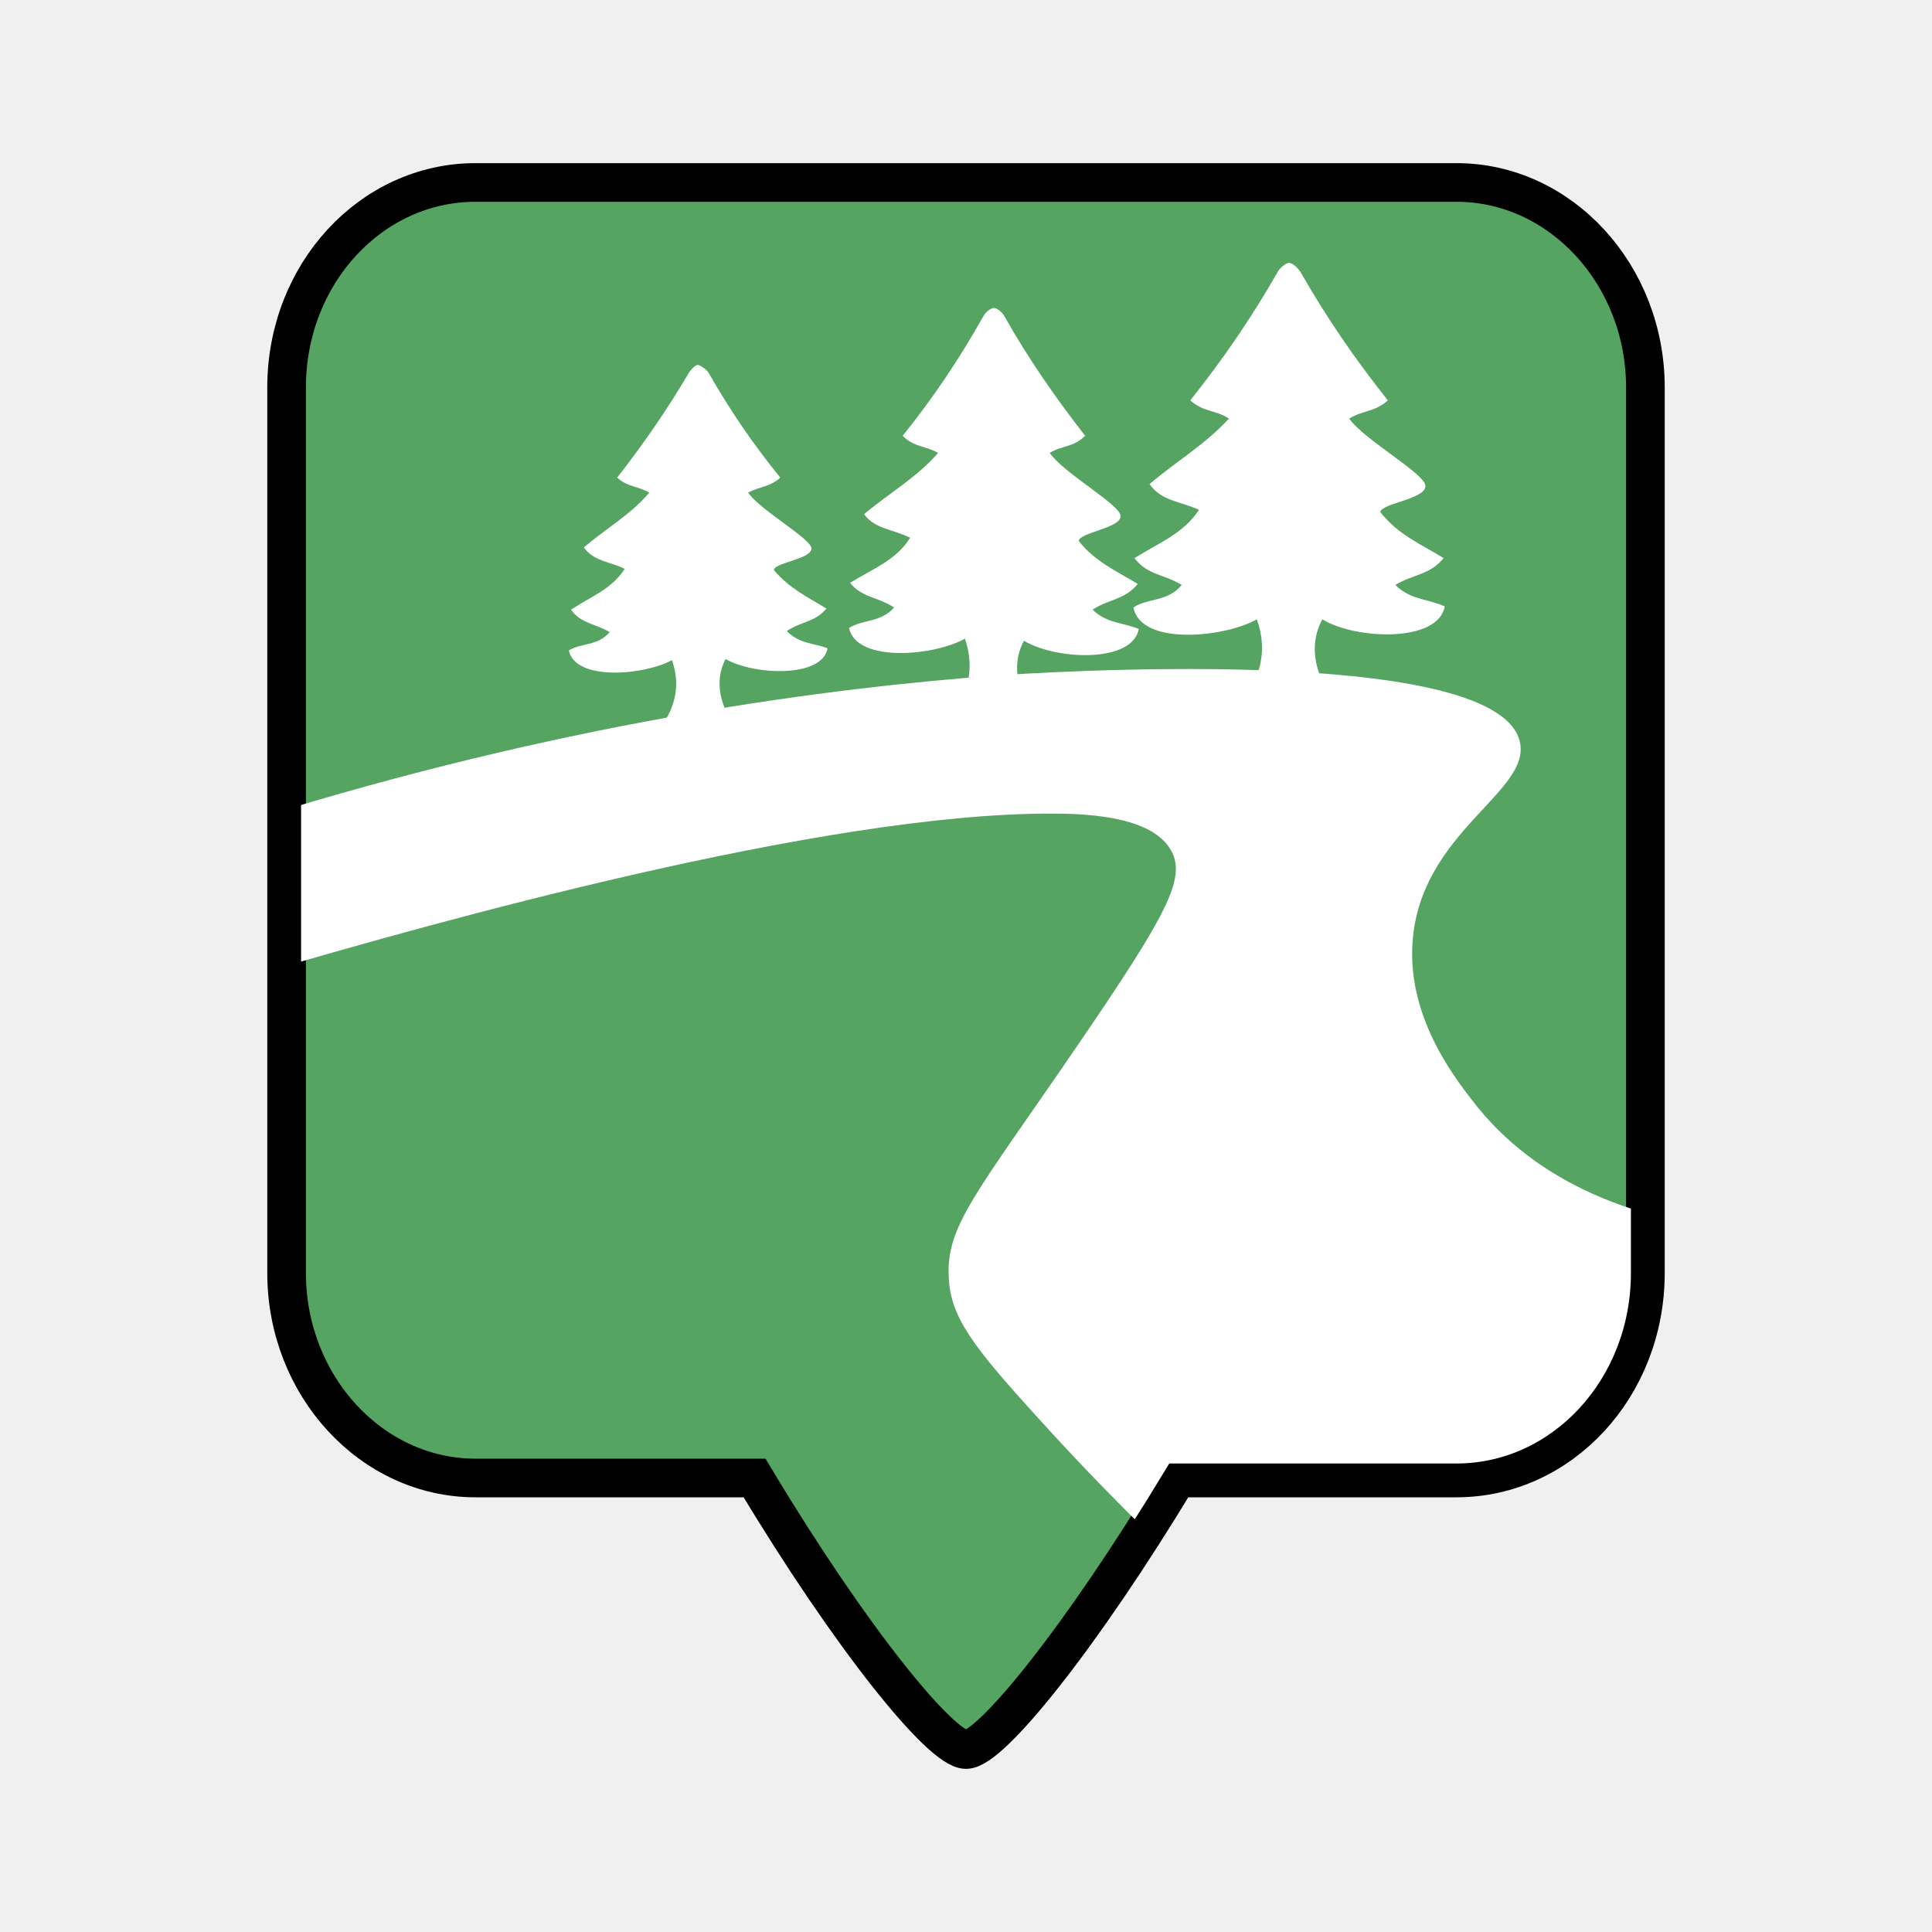
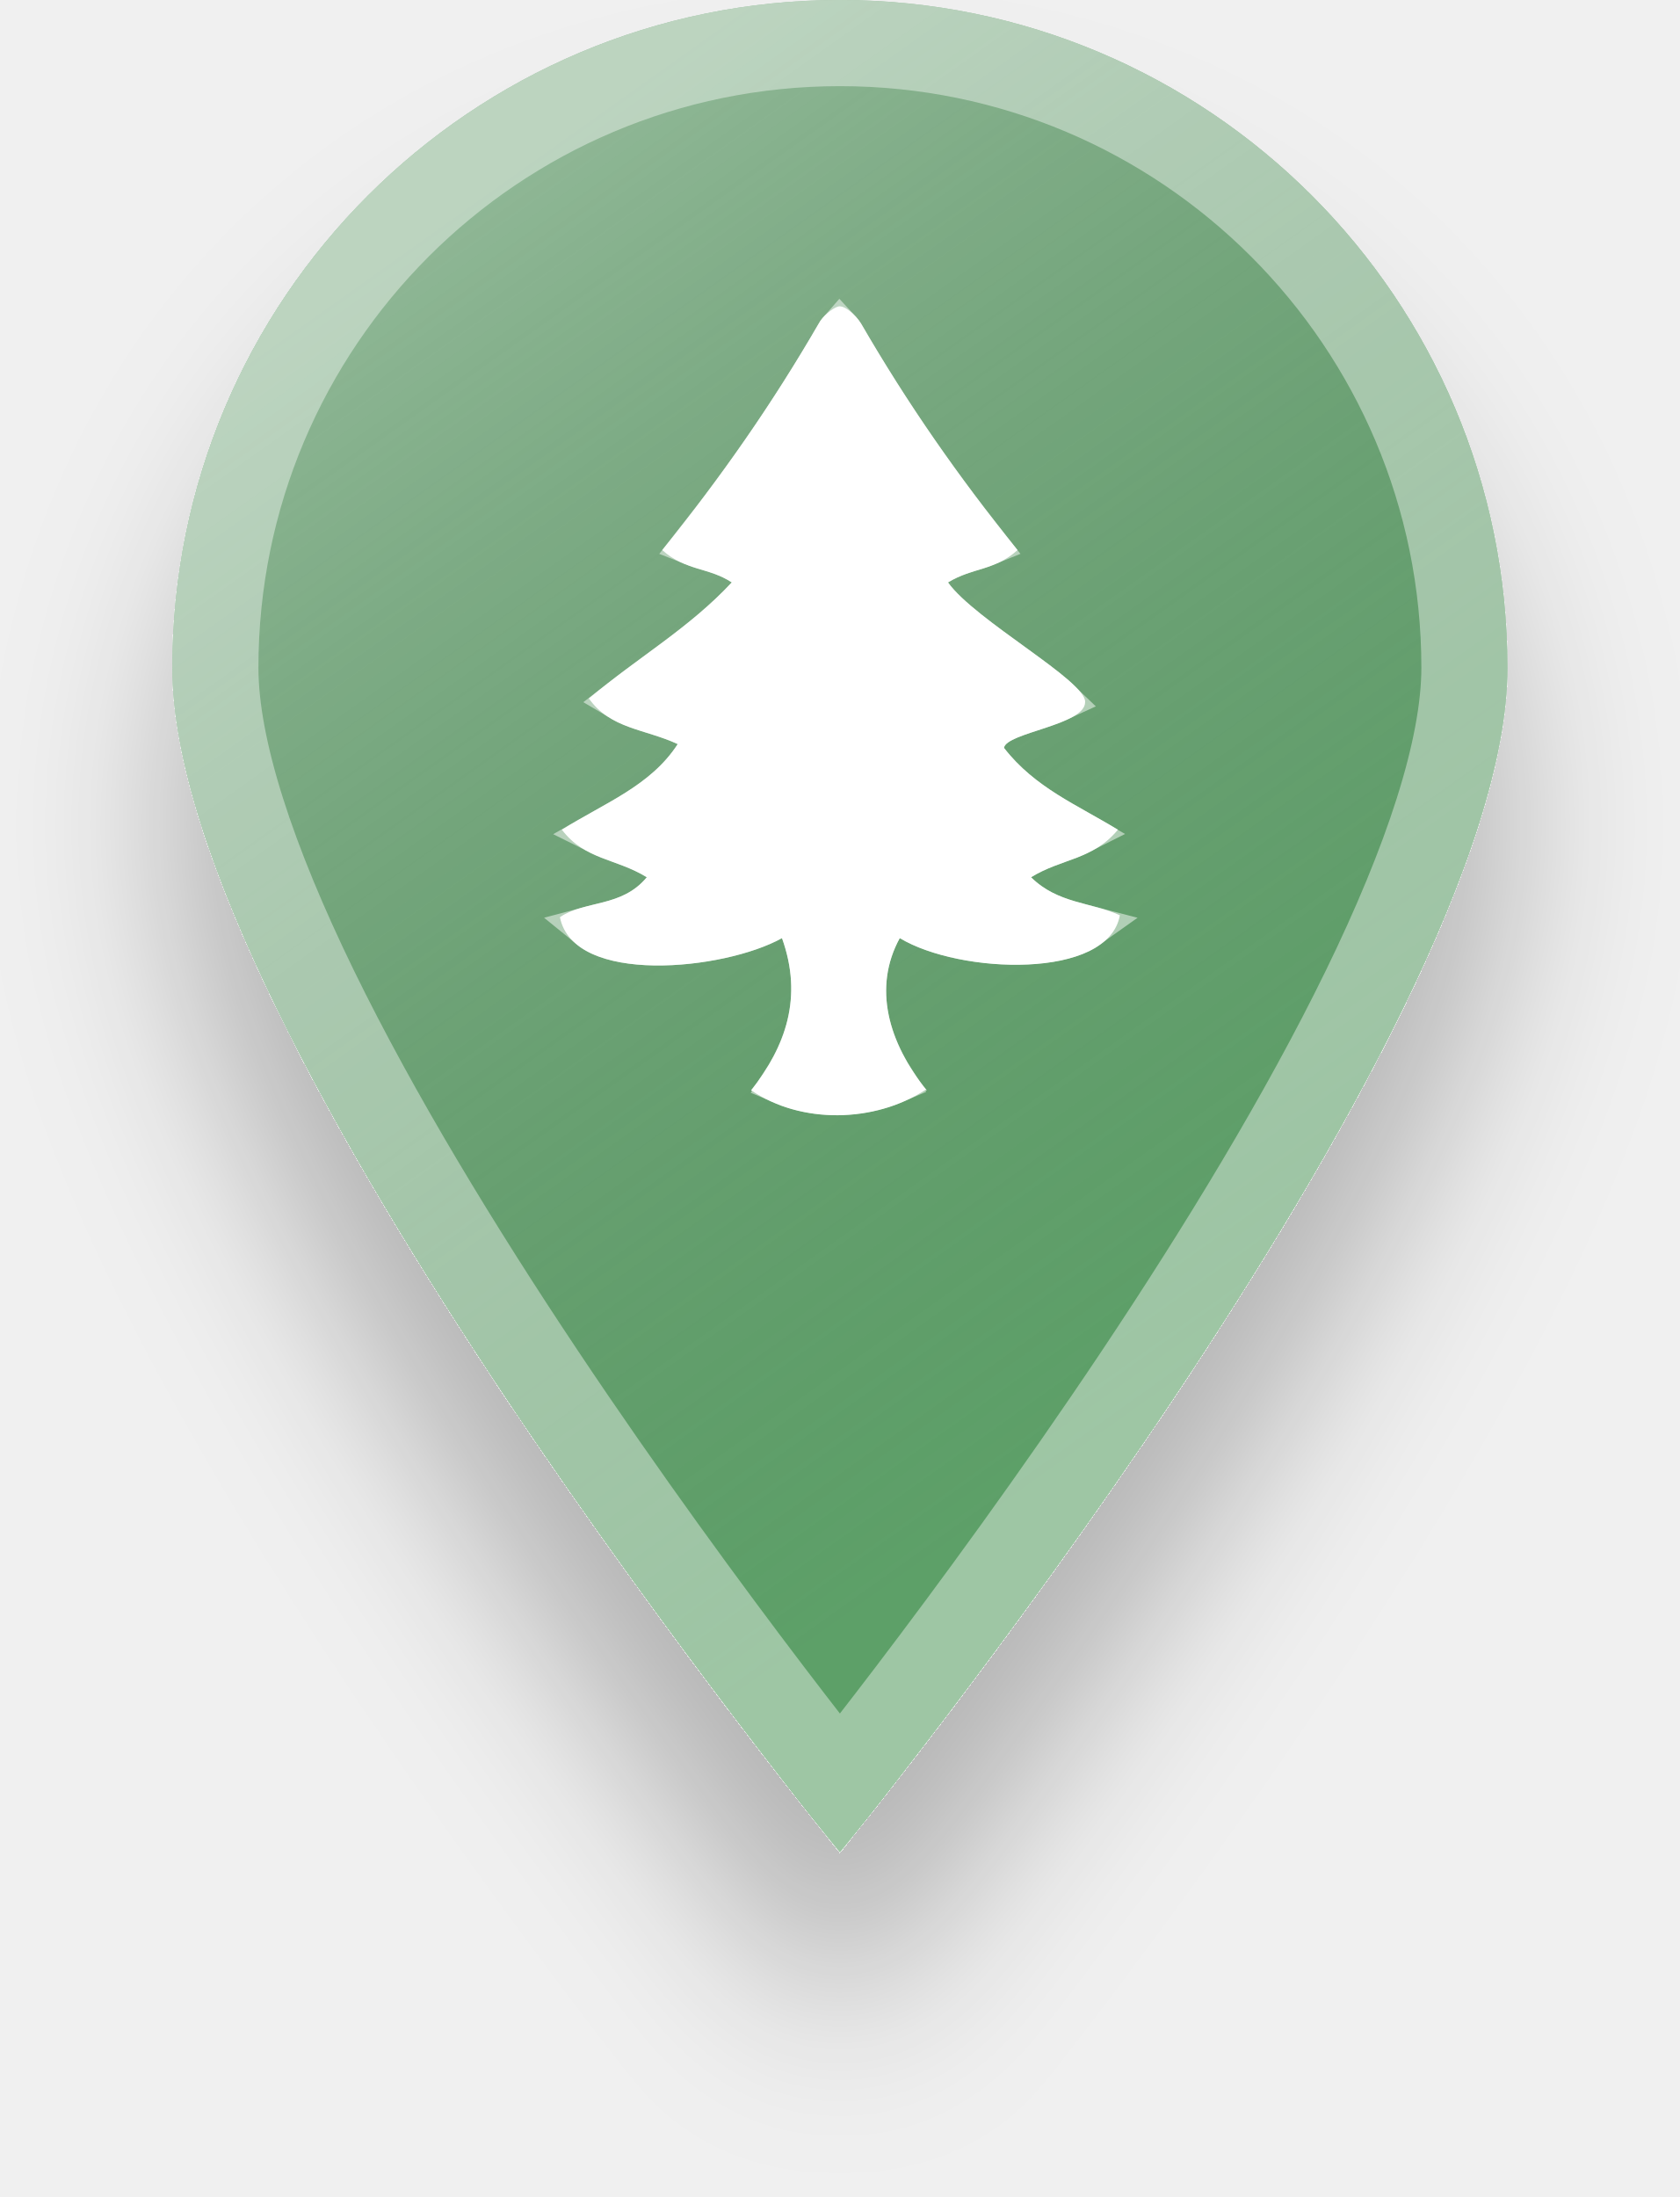
- <svg xmlns="http://www.w3.org/2000/svg" width="50" height="50" viewBox="0 0 50 50" fill="none">
-   <path d="M37.694 4.722H12.306C9.611 4.722 7.417 7.083 7.417 10.028V32.944C7.417 35.861 9.611 38.25 12.306 38.25H19.528C22.028 42.417 24.361 45.278 25 45.278C25.639 45.278 27.972 42.389 30.472 38.25H37.694C40.389 38.25 42.583 35.889 42.583 32.944V10.028C42.583 7.111 40.389 4.722 37.694 4.722Z" fill="#55A462" stroke="black" stroke-miterlimit="10" />
-   <mask id="mask0_62_1011" style="mask-type:luminance" maskUnits="userSpaceOnUse" x="7" y="4" width="36" height="42">
-     <path d="M37.694 4.722H12.306C9.611 4.722 7.417 7.083 7.417 10.028V32.944C7.417 35.861 9.611 38.25 12.306 38.25H19.528C22.028 42.417 24.361 45.278 25 45.278C25.639 45.278 27.972 42.389 30.472 38.25H37.694C40.389 38.25 42.583 35.889 42.583 32.944V10.028C42.583 7.111 40.389 4.722 37.694 4.722Z" fill="white" />
-   </mask>
-   <g mask="url(#mask0_62_1011)">
-     <path d="M7.417 20.944C14.972 18.667 21.333 17.806 25.917 17.472C26.444 17.444 38.722 16.583 39.333 19.194C39.639 20.5 36.75 21.528 36.556 24.389C36.417 26.417 37.75 28.028 38.25 28.667C41.833 33.056 49.167 31.806 49.778 31.694C44.306 35.472 38.833 39.25 33.361 43.028C30.583 40.611 28.417 38.417 26.889 36.722C25.139 34.806 24.611 34.083 24.555 33.083C24.472 31.722 25.25 30.917 27.944 26.972C30.222 23.639 30.667 22.75 30.333 22.056C29.889 21.167 28.305 21.056 27.25 21.056C21.333 21.028 11.194 23.889 6.917 25.139C7.083 23.722 7.25 22.333 7.417 20.917V20.944Z" fill="white" />
-     <path d="M34.583 18.25C33.861 18.722 32.806 18.75 32.083 18.25C32.583 17.611 32.833 16.889 32.528 16.028C31.694 16.5 29.528 16.722 29.333 15.722C29.694 15.472 30.222 15.583 30.583 15.139C30.139 14.861 29.694 14.889 29.361 14.444C29.972 14.056 30.639 13.806 31.028 13.194C30.555 12.972 30.055 12.972 29.75 12.528C30.472 11.917 31.194 11.5 31.805 10.833C31.472 10.611 31.139 10.667 30.805 10.361C31.667 9.278 32.389 8.222 33.056 7.056C33.111 6.944 33.25 6.833 33.333 6.806C33.417 6.778 33.583 6.917 33.667 7.056C34.333 8.222 35.056 9.278 35.917 10.361C35.583 10.667 35.278 10.611 34.917 10.833C35.306 11.389 36.917 12.278 36.889 12.583C36.889 12.917 35.75 13.028 35.722 13.25C36.167 13.833 36.778 14.083 37.361 14.444C37 14.889 36.556 14.861 36.111 15.139C36.5 15.528 36.972 15.5 37.389 15.694C37.222 16.639 35.083 16.556 34.222 16.028C33.833 16.75 34.056 17.556 34.611 18.25H34.583Z" fill="white" />
-     <path d="M26.889 18.611C26.222 19.056 25.222 19.056 24.555 18.611C25.028 18.028 25.25 17.333 24.972 16.528C24.194 16.972 22.167 17.167 21.972 16.25C22.333 16.028 22.805 16.111 23.139 15.722C22.722 15.444 22.305 15.472 22 15.083C22.583 14.722 23.194 14.5 23.555 13.917C23.111 13.694 22.639 13.694 22.361 13.306C23.028 12.75 23.722 12.361 24.278 11.722C23.944 11.528 23.667 11.583 23.361 11.278C24.167 10.278 24.833 9.278 25.444 8.194C25.5 8.083 25.611 8 25.694 7.972C25.778 7.944 25.944 8.083 26 8.194C26.611 9.278 27.305 10.278 28.083 11.278C27.778 11.583 27.472 11.528 27.167 11.722C27.528 12.25 29.028 13.083 29 13.361C29 13.667 27.944 13.778 27.917 14C28.333 14.528 28.889 14.778 29.444 15.111C29.111 15.528 28.694 15.5 28.278 15.778C28.639 16.139 29.083 16.111 29.472 16.278C29.305 17.167 27.333 17.083 26.5 16.583C26.139 17.25 26.361 18 26.861 18.667L26.889 18.611Z" fill="white" />
-     <path d="M19.111 18.917C18.528 19.306 17.639 19.333 17.028 18.917C17.444 18.389 17.639 17.778 17.389 17.083C16.694 17.472 14.889 17.639 14.722 16.833C15.028 16.639 15.472 16.722 15.778 16.361C15.417 16.139 15.028 16.139 14.778 15.778C15.278 15.444 15.833 15.25 16.167 14.722C15.778 14.528 15.361 14.528 15.111 14.167C15.694 13.667 16.305 13.333 16.805 12.75C16.528 12.583 16.25 12.611 15.972 12.361C16.667 11.472 17.278 10.583 17.833 9.639C17.889 9.556 18 9.444 18.055 9.444C18.111 9.444 18.278 9.556 18.333 9.639C18.889 10.611 19.472 11.472 20.194 12.361C19.917 12.611 19.667 12.583 19.361 12.75C19.694 13.222 21 13.944 21 14.194C21 14.472 20.055 14.556 20.028 14.75C20.417 15.222 20.889 15.444 21.389 15.75C21.083 16.111 20.722 16.083 20.361 16.333C20.694 16.667 21.055 16.639 21.417 16.778C21.278 17.556 19.5 17.472 18.778 17.056C18.472 17.639 18.639 18.306 19.083 18.889L19.111 18.917Z" fill="white" />
+ <svg xmlns="http://www.w3.org/2000/svg" width="39" height="51" viewBox="0 0 39 51" fill="none">
+   <g filter="url(#filter0_d_215_701)">
+     <path d="M35 15.5C35 24.06 19.5 43 19.5 43C19.5 43 4 24.06 4 15.5C4 6.94 10.94 0 19.5 0C28.06 0 35 6.94 35 15.5Z" fill="#5DA068" />
+     <path d="M35 15.5C35 24.06 19.5 43 19.5 43C19.5 43 4 24.06 4 15.5C4 6.94 10.94 0 19.5 0C28.06 0 35 6.94 35 15.5Z" fill="url(#paint0_linear_215_701)" fill-opacity="0.4" />
+     <path d="M19.5 1C27.508 1 34 7.492 34 15.5C34 17.398 33.122 20.012 31.68 22.97C30.254 25.892 28.343 29.021 26.418 31.905C24.495 34.785 22.571 37.403 21.126 39.302C20.469 40.165 19.912 40.878 19.5 41.398C19.088 40.878 18.531 40.165 17.874 39.302C16.429 37.403 14.505 34.785 12.582 31.905C10.657 29.021 8.746 25.892 7.32 22.97C5.878 20.012 5 17.398 5 15.5C5 7.492 11.492 1 19.5 1Z" stroke="white" stroke-opacity="0.4" stroke-width="2" />
+     <path d="M21.472 25.309C20.307 26.06 18.603 26.104 17.438 25.309C18.245 24.294 18.648 23.146 18.155 21.777C16.81 22.527 13.314 22.881 13 21.291C13.583 20.894 14.434 21.07 15.017 20.364C14.3 19.922 13.583 19.966 13.045 19.26C14.031 18.642 15.107 18.244 15.735 17.273C14.972 16.919 14.165 16.919 13.672 16.213C14.838 15.242 16.003 14.579 16.99 13.52C16.452 13.166 15.914 13.255 15.376 12.769C16.765 11.047 17.931 9.369 19.007 7.514C19.096 7.338 19.321 7.161 19.455 7.117C19.59 7.073 19.859 7.293 19.993 7.514C21.069 9.369 22.235 11.047 23.624 12.769C23.086 13.255 22.593 13.166 22.01 13.52C22.638 14.403 25.238 15.816 25.193 16.301C25.193 16.831 23.355 17.008 23.31 17.361C24.028 18.288 25.014 18.686 25.955 19.26C25.372 19.966 24.655 19.922 23.938 20.364C24.566 20.982 25.328 20.938 26 21.247C25.731 22.748 22.279 22.616 20.89 21.777C20.262 22.925 20.621 24.205 21.517 25.309H21.472Z" fill="white" />
+     <path d="M19.501 7.688C19.527 7.717 19.548 7.746 19.564 7.77C20.561 9.489 21.635 11.057 22.887 12.644C22.823 12.67 22.757 12.694 22.685 12.717C22.451 12.79 22.107 12.876 21.751 13.092L21.291 13.371L21.602 13.809C21.804 14.092 22.134 14.383 22.467 14.649C22.809 14.922 23.203 15.206 23.561 15.465C23.926 15.73 24.248 15.966 24.476 16.164C24.511 16.195 24.542 16.224 24.569 16.25C24.45 16.305 24.295 16.362 24.111 16.423C23.898 16.493 23.632 16.576 23.431 16.66C23.329 16.702 23.212 16.758 23.11 16.832C23.023 16.895 22.847 17.044 22.814 17.299L22.788 17.504L22.915 17.667C23.322 18.193 23.8 18.561 24.281 18.865C24.52 19.016 24.765 19.155 25.001 19.287C25.026 19.301 25.051 19.315 25.075 19.329C24.994 19.37 24.909 19.409 24.816 19.445C24.529 19.556 24.086 19.686 23.676 19.938L23.133 20.272L23.587 20.72C23.984 21.111 24.421 21.285 24.81 21.4C24.978 21.45 25.122 21.486 25.253 21.52C25.2 21.558 25.139 21.595 25.065 21.631C24.765 21.776 24.339 21.866 23.842 21.889C22.835 21.936 21.733 21.701 21.148 21.348L20.701 21.079L20.451 21.537C19.792 22.743 20.058 24.027 20.763 25.119C19.954 25.464 18.971 25.481 18.172 25.14C18.821 24.136 19.115 22.966 18.626 21.607L18.426 21.052L17.911 21.341C17.334 21.663 16.215 21.927 15.198 21.912C14.694 21.904 14.262 21.827 13.956 21.688C13.853 21.641 13.77 21.589 13.704 21.535C13.835 21.5 13.953 21.474 14.135 21.427C14.527 21.324 15.011 21.157 15.403 20.681L15.769 20.239L15.279 19.938C14.871 19.687 14.425 19.556 14.148 19.446C14.06 19.412 13.98 19.374 13.904 19.336C13.948 19.311 13.993 19.286 14.037 19.262C14.284 19.123 14.543 18.979 14.792 18.821C15.292 18.504 15.785 18.115 16.154 17.544L16.467 17.061L15.944 16.819C15.725 16.717 15.507 16.643 15.312 16.581C15.107 16.515 14.94 16.467 14.775 16.406C14.644 16.357 14.53 16.305 14.429 16.245C14.85 15.918 15.27 15.62 15.698 15.3C16.265 14.875 16.832 14.423 17.355 13.86L17.759 13.427L17.264 13.101C16.921 12.876 16.567 12.789 16.33 12.716C16.253 12.692 16.182 12.667 16.114 12.64C17.366 11.052 18.442 9.485 19.439 7.765L19.446 7.753L19.453 7.741C19.453 7.741 19.455 7.737 19.459 7.731C19.463 7.725 19.469 7.717 19.477 7.708C19.483 7.7 19.491 7.693 19.498 7.685C19.499 7.686 19.5 7.687 19.501 7.688Z" stroke="white" stroke-opacity="0.5" />
  </g>
-   <path d="M37.694 4.722H12.306C9.611 4.722 7.417 7.083 7.417 10.028V32.944C7.417 35.861 9.611 38.25 12.306 38.25H19.528C22.028 42.417 24.361 45.278 25 45.278C25.639 45.278 27.972 42.389 30.472 38.25H37.694C40.389 38.25 42.583 35.889 42.583 32.944V10.028C42.583 7.111 40.389 4.722 37.694 4.722Z" stroke="black" stroke-width="0.75" stroke-miterlimit="10" />
+   <defs>
+     <filter id="filter0_d_215_701" x="0" y="0" width="39" height="51" filterUnits="userSpaceOnUse" color-interpolation-filters="sRGB">
+       <feFlood flood-opacity="0" result="BackgroundImageFix" />
+       <feColorMatrix in="SourceAlpha" type="matrix" values="0 0 0 0 0 0 0 0 0 0 0 0 0 0 0 0 0 0 127 0" result="hardAlpha" />
+       <feOffset dy="4" />
+       <feGaussianBlur stdDeviation="2" />
+       <feComposite in2="hardAlpha" operator="out" />
+       <feColorMatrix type="matrix" values="0 0 0 0 0 0 0 0 0 0 0 0 0 0 0 0 0 0 0.25 0" />
+       <feBlend mode="normal" in2="BackgroundImageFix" result="effect1_dropShadow_215_701" />
+       <feBlend mode="normal" in="SourceGraphic" in2="effect1_dropShadow_215_701" result="shape" />
+     </filter>
+     <linearGradient id="paint0_linear_215_701" x1="10.5" y1="5" x2="29" y2="31" gradientUnits="userSpaceOnUse">
+       <stop stop-color="#D9D9D9" />
+       <stop offset="1" stop-color="#737373" stop-opacity="0" />
+     </linearGradient>
+   </defs>
</svg>
